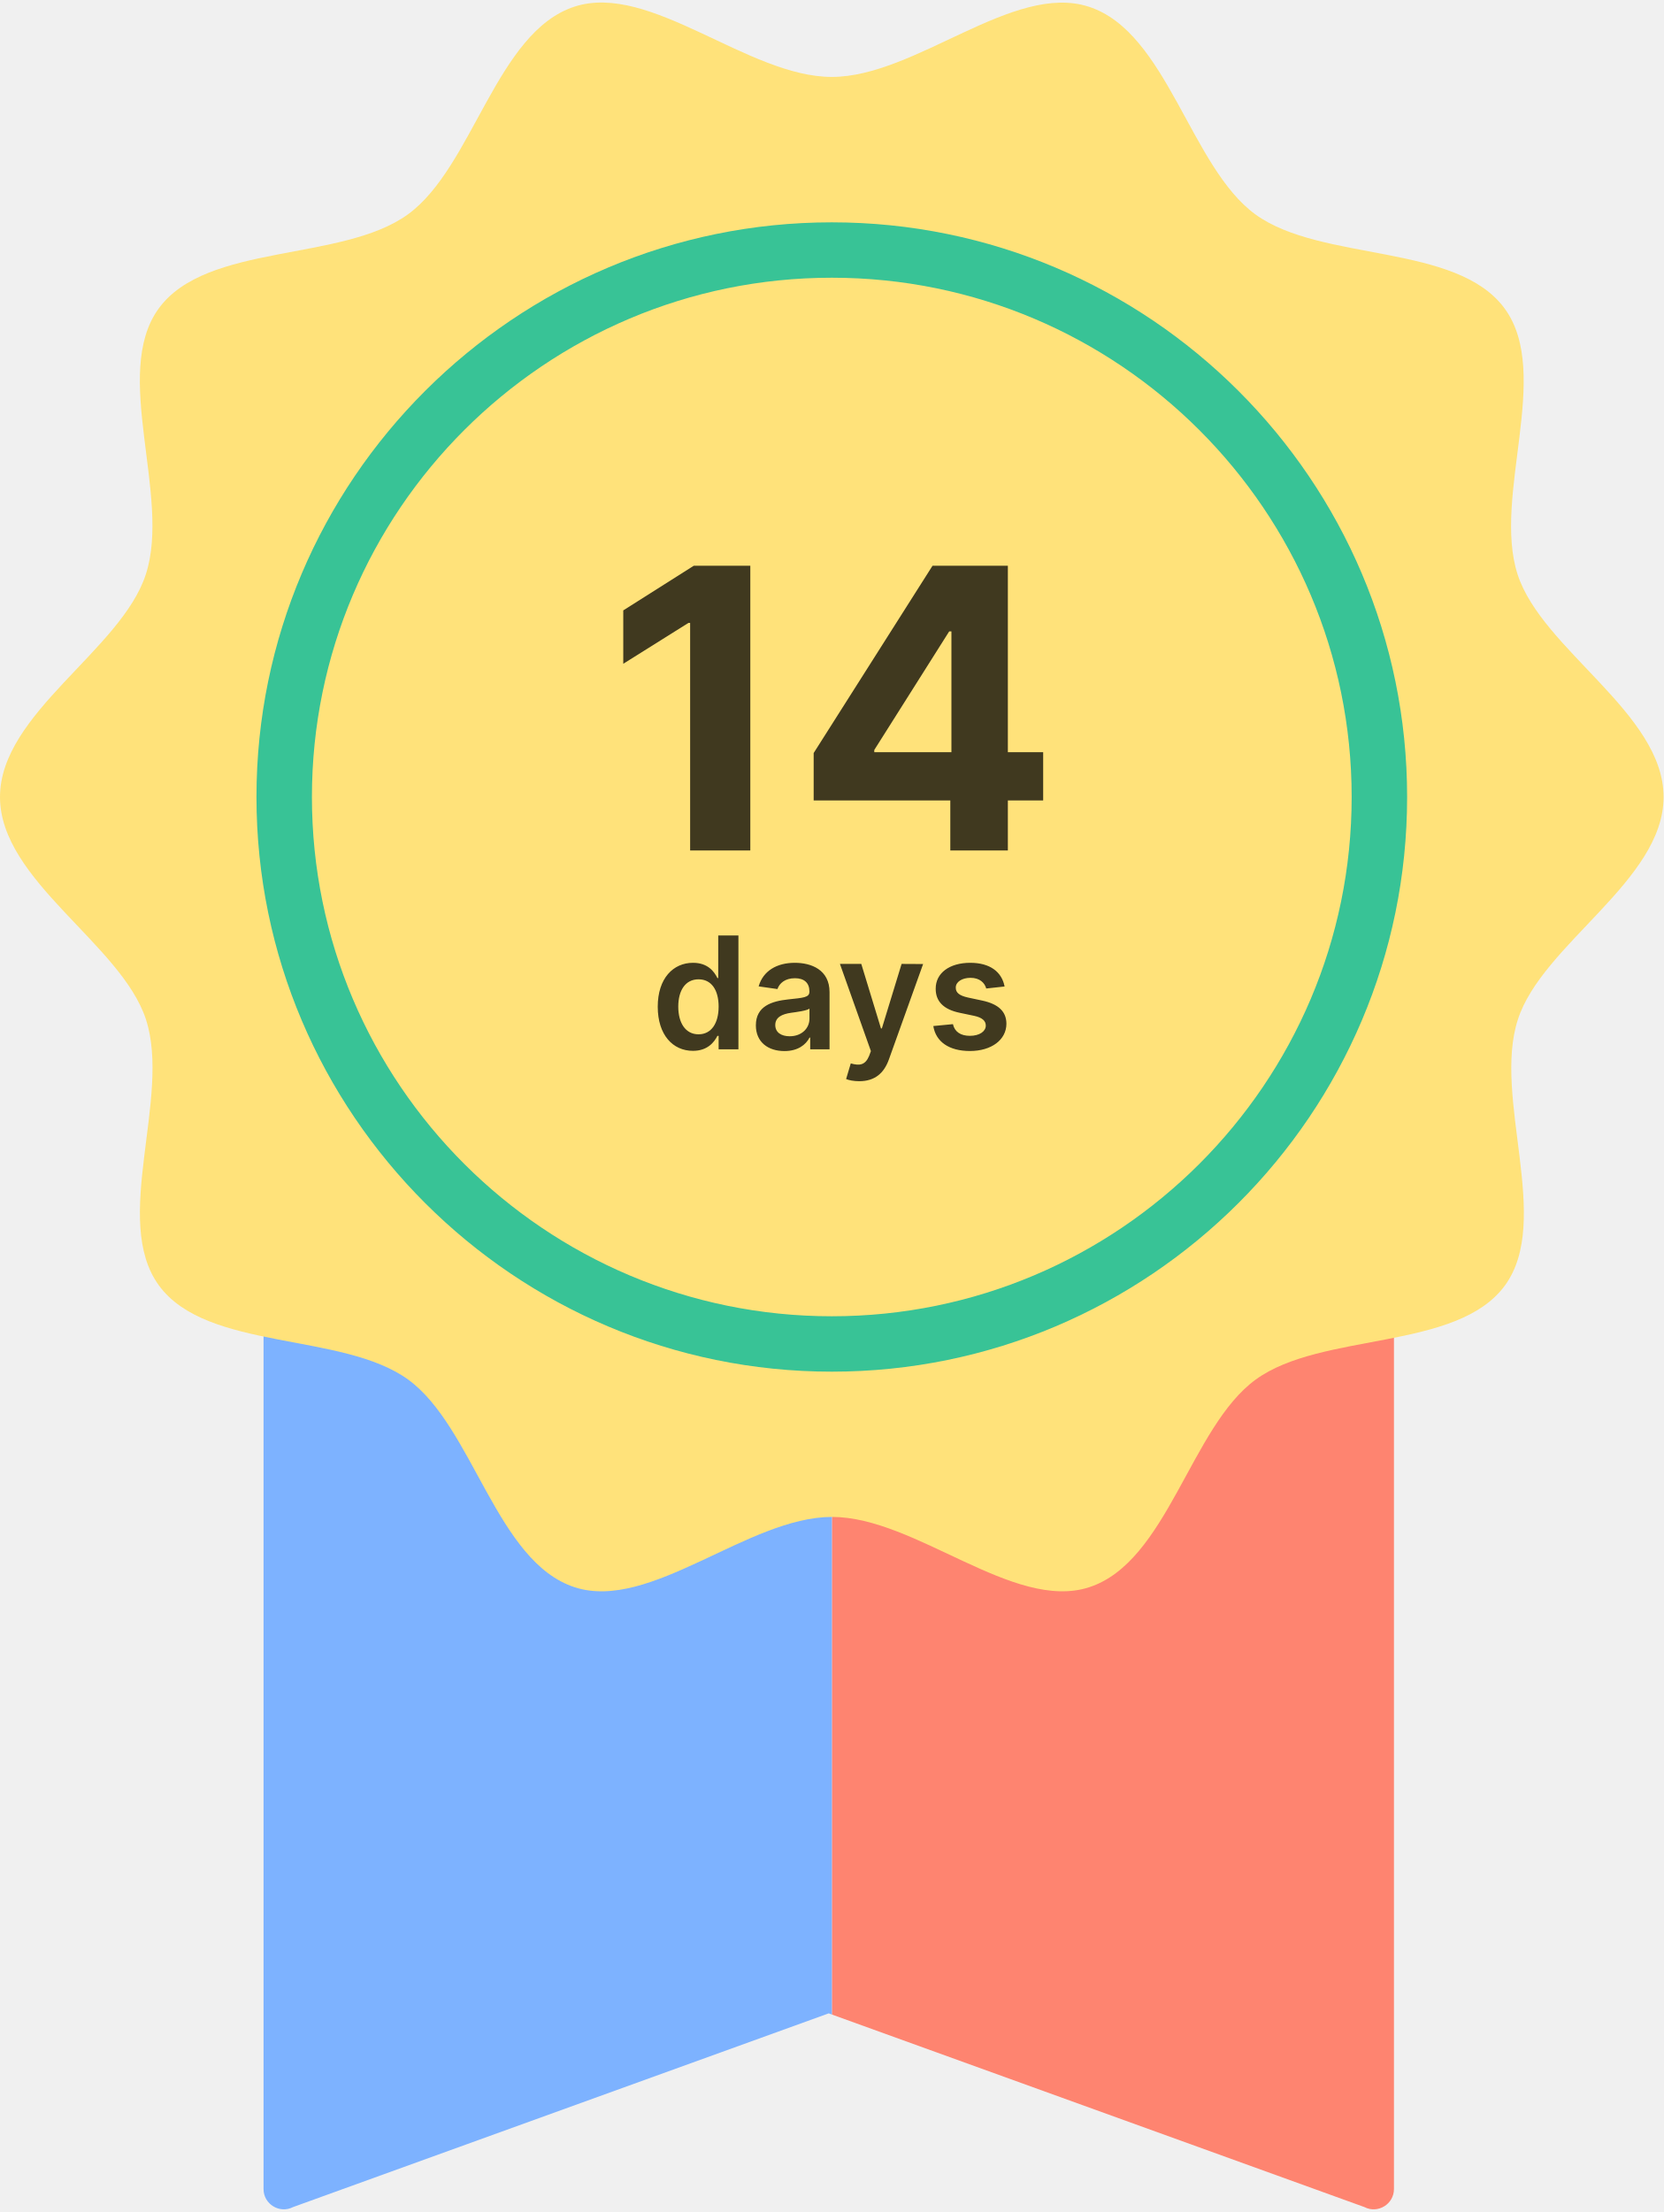
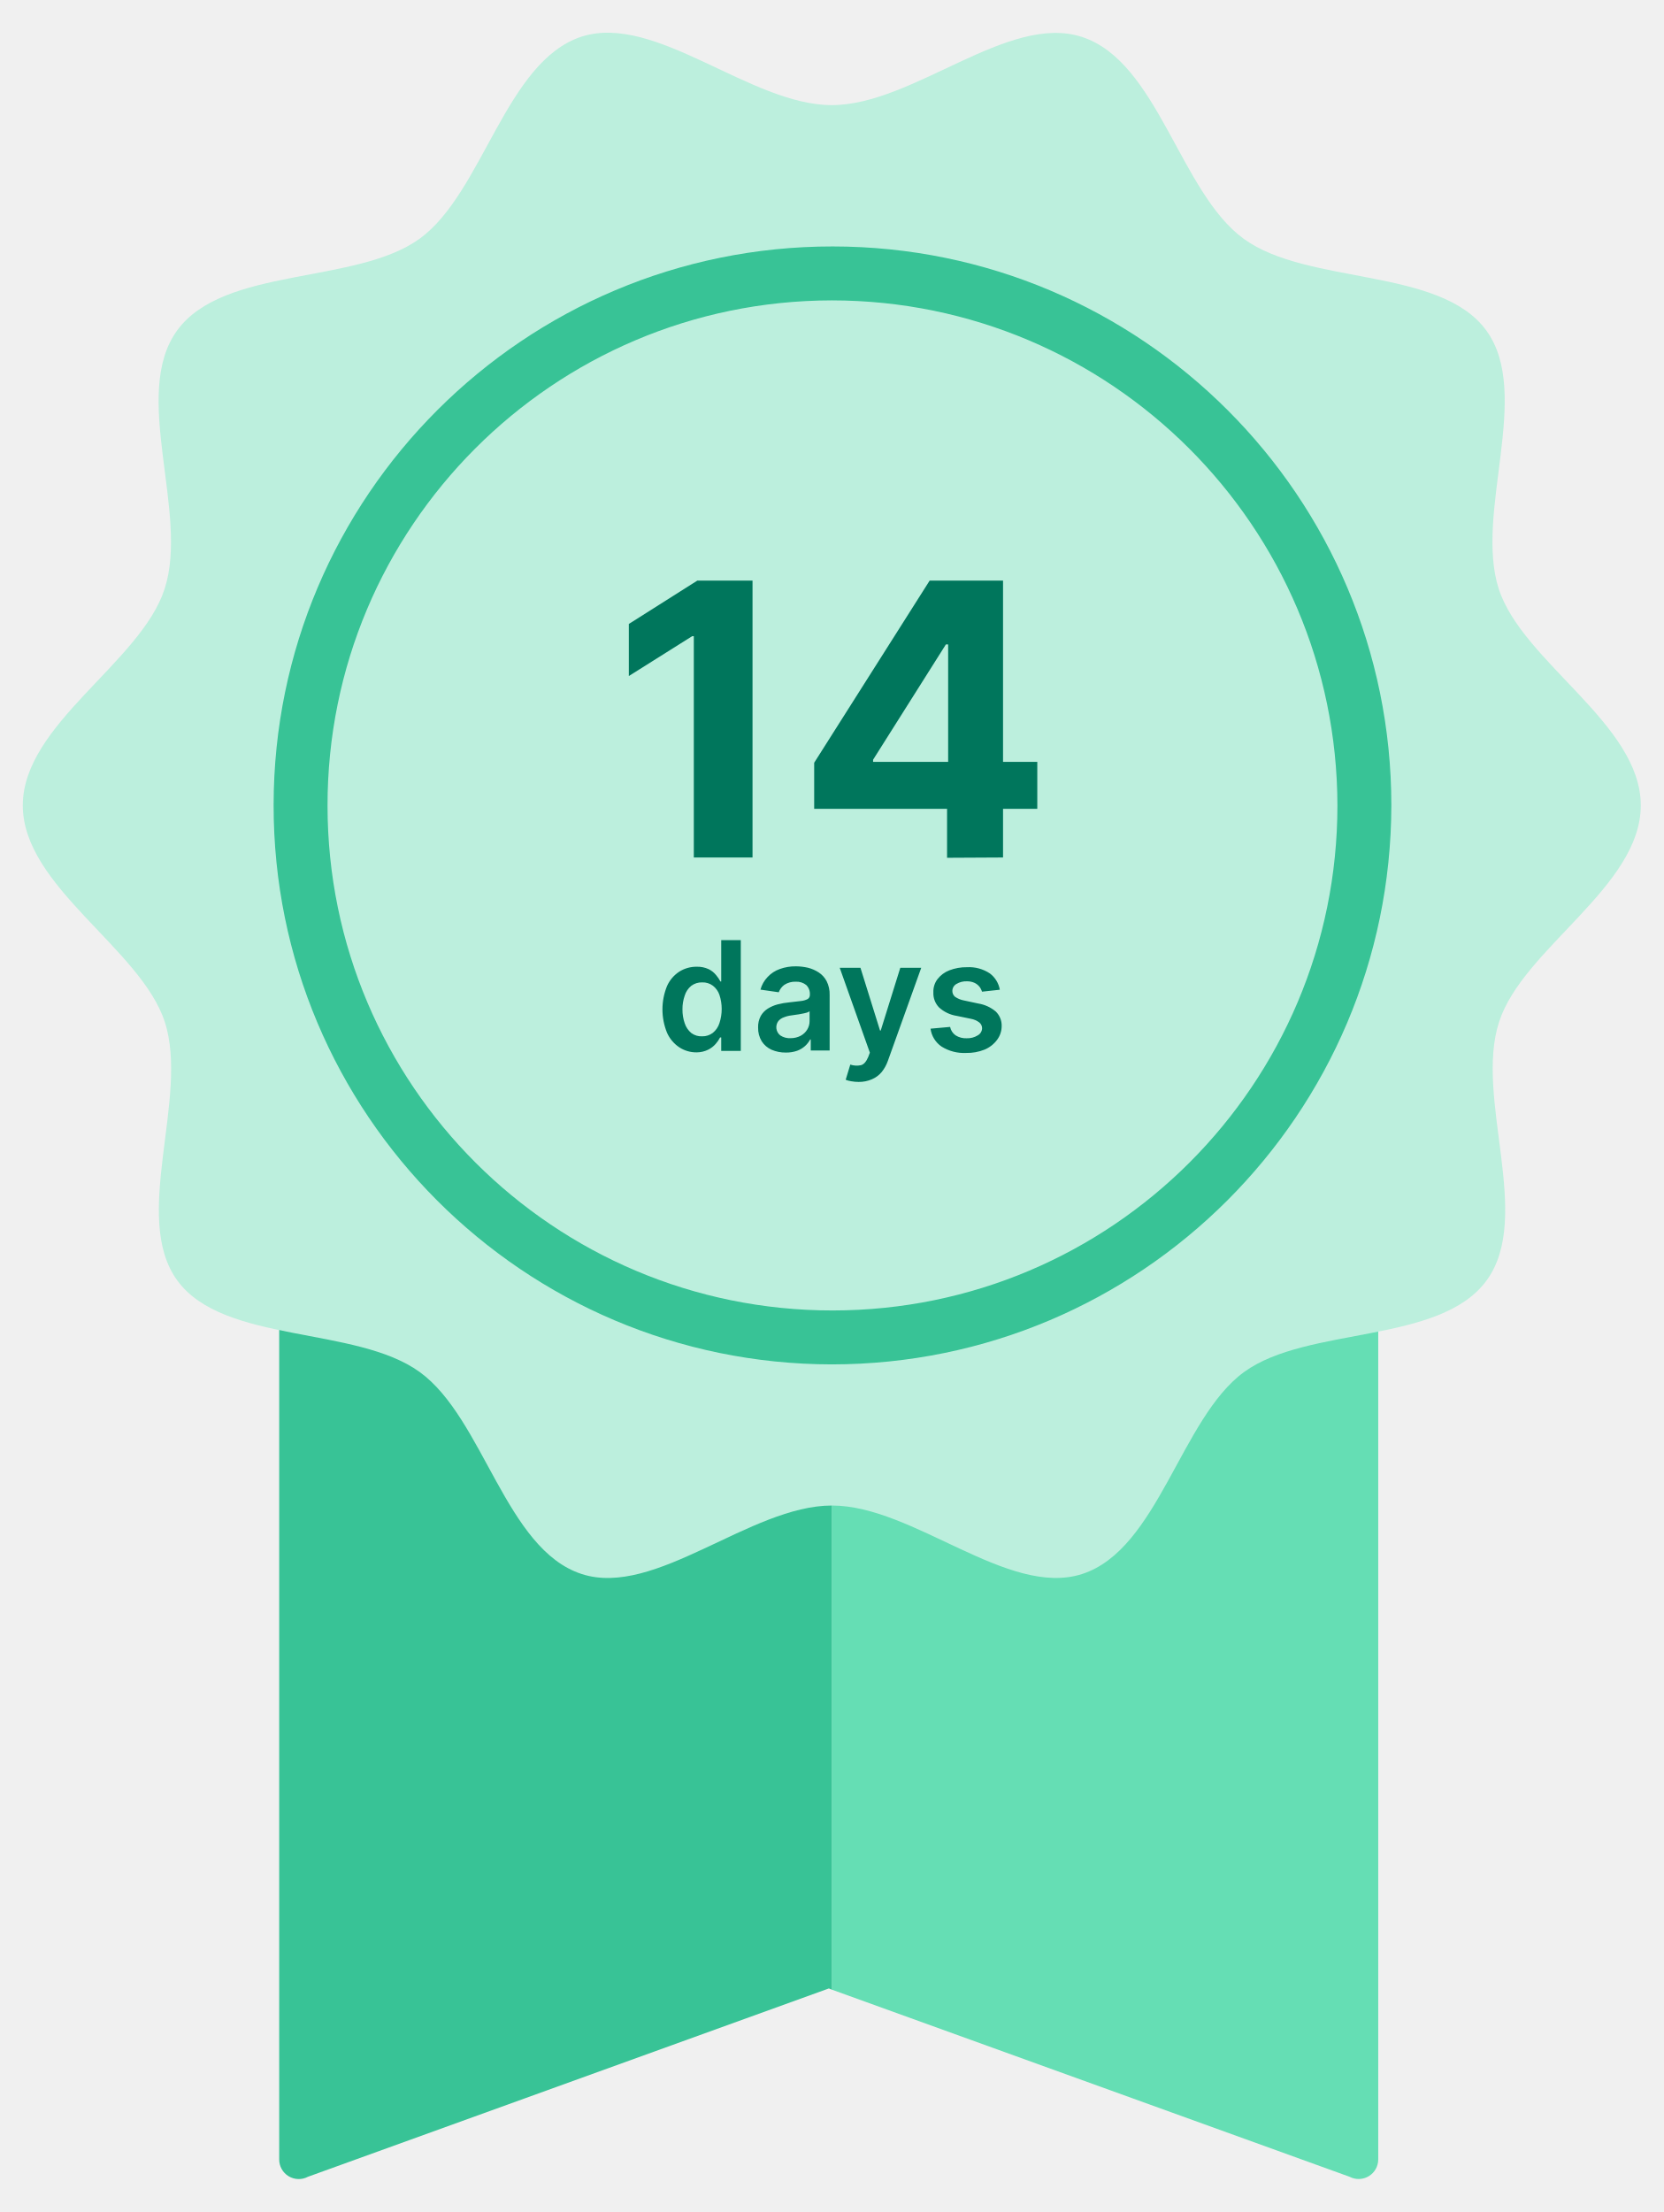
- <svg xmlns="http://www.w3.org/2000/svg" width="170" height="226" viewBox="0 0 170 226" fill="none">
-   <g clip-path="url(#clip0)">
-     <path d="M28.999 119.176C27.852 119.176 26.931 120.095 26.931 121.241V223.657C26.931 225.199 28.574 226.204 29.948 225.496L84.688 205.704L85.028 205.831V119.176H28.999Z" fill="#7DB2FF" />
-     <path d="M140.377 119.176H85.028V205.831L139.428 225.496C140.802 226.204 142.446 225.199 142.446 223.657V121.255C142.446 120.109 141.525 119.176 140.377 119.176Z" fill="#FE8470" />
-     <path d="M85 7.86C76.443 7.86 66.456 -1.831 58.721 0.673C50.717 3.262 48.351 17.056 41.693 21.895C34.963 26.79 21.122 24.795 16.221 31.515C11.376 38.165 17.51 50.686 14.903 58.679C12.41 66.404 0 72.884 0 81.429C0 89.974 12.41 96.454 14.918 104.165C17.51 112.158 11.376 124.665 16.235 131.328C21.137 138.049 34.977 136.068 41.707 140.949C48.365 145.787 50.731 159.582 58.735 162.171C66.456 164.675 76.443 154.984 85.014 154.984C93.571 154.984 103.558 164.675 111.293 162.171C119.298 159.582 121.663 145.787 128.322 140.949C135.051 136.054 148.892 138.049 153.793 131.328C158.638 124.679 152.504 112.158 155.111 104.165C157.59 96.454 170 89.974 170 81.429C170 72.884 157.59 66.404 155.083 58.694C152.49 50.7 158.624 38.193 153.765 31.53C148.863 24.809 135.023 26.79 128.293 21.909C121.635 17.071 119.269 3.276 111.265 0.687C103.544 -1.831 93.557 7.86 85 7.86Z" fill="#FFE27A" />
-     <path d="M85 140.143C52.587 140.143 26.208 113.799 26.208 81.429C26.208 49.059 52.587 22.716 85 22.716C117.413 22.716 143.792 49.059 143.792 81.429C143.792 113.799 117.413 140.143 85 140.143ZM85 28.375C55.703 28.375 31.875 52.171 31.875 81.429C31.875 110.687 55.703 134.483 85 134.483C114.297 134.483 138.125 110.687 138.125 81.429C138.125 52.171 114.297 28.375 85 28.375Z" fill="#38C396" />
+ <svg xmlns="http://www.w3.org/2000/svg" id="Layer_1" data-name="Layer 1" viewBox="0 0 170 226">
+   <defs>
+     <style>.cls-1{fill:#38c396;}.cls-2{fill:#65deb4;}.cls-3{fill:#bcefdd;}.cls-4{fill:#00765c;}</style>
+   </defs>
+   <g id="Frame">
+     <g id="Group">
+       <path id="Vector" class="cls-1" d="M30.53,119a2,2,0,0,0-2,2v99.61a2,2,0,0,0,2.94,1.79L84.7,203.16l.33.13V119Z" />
+       <path id="Vector_2" data-name="Vector 2" class="cls-2" d="M138.86,119H85v84.28l52.91,19.12a2,2,0,0,0,2.93-1.79V121A2,2,0,0,0,138.86,119Z" />
+     </g>
+     <path id="Vector_3" data-name="Vector 3" class="cls-3" d="M85,10.74c-8.32,0-18-9.42-25.56-7C51.66,6.27,49.36,19.69,42.88,24.39s-20,2.82-24.77,9.36,1.25,18.64-1.29,26.42C14.4,67.68,2.33,74,2.33,82.29S14.4,96.91,16.84,104.41c2.52,7.77-3.45,19.94,1.28,26.42s18.23,4.61,24.77,9.35,8.78,18.13,16.56,20.64c7.51,2.44,17.23-7,25.56-7s18,9.43,25.56,7c7.79-2.51,10.09-15.93,16.56-20.64s20-2.82,24.78-9.35-1.26-18.65,1.28-26.42c2.41-7.5,14.48-13.8,14.48-22.12S155.6,67.68,153.16,60.18c-2.52-7.77,3.45-19.94-1.28-26.42s-18.23-4.61-24.77-9.35S118.33,6.28,110.55,3.77C103,1.32,93.32,10.74,85,10.74Z" />
+     <g id="Group_2" data-name="Group 2">
+       <path id="Vector_4" data-name="Vector 4" class="cls-1" d="M85,139.4a57.11,57.11,0,1,1,57.18-57.11A57.21,57.21,0,0,1,85,139.4ZM85,30.69a51.6,51.6,0,1,0,51.67,51.6A51.7,51.7,0,0,0,85,30.69Z" />
+     </g>
  </g>
-   <path d="M76.674 57.804H70.893L63.691 62.364V67.818L70.353 63.642H70.524V86.895H76.674V57.804ZM83.148 81.781H97.111V86.895H102.992V81.781H106.6V76.852H102.992V57.804H95.293L83.148 76.937V81.781ZM97.225 76.852H89.341V76.625L96.998 64.508H97.225V76.852Z" fill="black" fill-opacity="0.75" />
-   <path d="M70.811 107.364C72.311 107.364 72.987 106.472 73.311 105.836H73.436V107.211H75.459V95.574H73.396V99.926H73.311C72.999 99.296 72.356 98.37 70.817 98.37C68.8 98.37 67.214 99.949 67.214 102.858C67.214 105.733 68.754 107.364 70.811 107.364ZM71.385 105.676C70.027 105.676 69.311 104.483 69.311 102.847C69.311 101.222 70.016 100.057 71.385 100.057C72.709 100.057 73.436 101.154 73.436 102.847C73.436 104.54 72.697 105.676 71.385 105.676ZM80.162 107.387C81.531 107.387 82.349 106.745 82.724 106.012H82.793V107.211H84.77V101.37C84.77 99.063 82.889 98.37 81.224 98.37C79.389 98.37 77.98 99.188 77.525 100.779L79.446 101.051C79.65 100.455 80.23 99.944 81.236 99.944C82.19 99.944 82.713 100.432 82.713 101.29V101.324C82.713 101.915 82.094 101.943 80.554 102.108C78.861 102.29 77.241 102.796 77.241 104.762C77.241 106.478 78.497 107.387 80.162 107.387ZM80.696 105.875C79.838 105.875 79.224 105.483 79.224 104.728C79.224 103.938 79.912 103.608 80.832 103.478C81.372 103.404 82.452 103.267 82.719 103.051V104.08C82.719 105.051 81.935 105.875 80.696 105.875ZM87.804 110.466C89.406 110.466 90.332 109.637 90.827 108.267L94.332 98.495L92.133 98.483L90.116 105.074H90.025L88.014 98.483H85.832L88.997 107.392L88.821 107.864C88.429 108.83 87.838 108.904 86.94 108.648L86.463 110.245C86.741 110.364 87.241 110.466 87.804 110.466ZM102.658 100.79C102.374 99.313 101.192 98.37 99.146 98.37C97.044 98.37 95.612 99.404 95.618 101.017C95.612 102.29 96.396 103.131 98.072 103.478L99.561 103.79C100.362 103.966 100.737 104.29 100.737 104.784C100.737 105.381 100.089 105.83 99.112 105.83C98.169 105.83 97.555 105.421 97.379 104.637L95.374 104.83C95.629 106.432 96.976 107.381 99.118 107.381C101.3 107.381 102.839 106.25 102.845 104.597C102.839 103.353 102.038 102.591 100.391 102.233L98.902 101.915C98.016 101.716 97.663 101.409 97.669 100.904C97.663 100.313 98.317 99.904 99.175 99.904C100.124 99.904 100.624 100.421 100.783 100.995L102.658 100.79Z" fill="black" fill-opacity="0.75" />
-   <defs>
-     <clipPath id="clip0">
-       <rect width="170" height="225.474" fill="white" transform="translate(0 0.263123)" />
-     </clipPath>
-   </defs>
+   <g id="Group_52" data-name="Group 52">
+     <path id="_14" data-name="14" class="cls-4" d="M76.9,59.32V87.61h-6V65h-.17l-6.47,4.07V63.75l7-4.43Zm6.3,23.32V77.93L95,59.32h4.06v6.52h-2.4L89.22,77.62v.22H106v4.8Zm13.58,5V81.2l.11-2.09V59.32h5.61V87.61Z" />
+     <path id="days" class="cls-4" d="M71.2,107.52a3.16,3.16,0,0,1-1.79-.52,3.49,3.49,0,0,1-1.25-1.49,6.32,6.32,0,0,1,0-4.76,3.42,3.42,0,0,1,1.26-1.48,3.29,3.29,0,0,1,1.78-.5,2.73,2.73,0,0,1,1.22.25,2.25,2.25,0,0,1,.76.61,3.55,3.55,0,0,1,.44.65h.08V96.05h2v11.32h-2V106h-.12a3,3,0,0,1-.45.66,2.49,2.49,0,0,1-.77.59A2.69,2.69,0,0,1,71.2,107.52Zm.56-1.64a1.73,1.73,0,0,0,1.08-.35,2.08,2.08,0,0,0,.68-1,4.62,4.62,0,0,0,0-2.88,2,2,0,0,0-.67-.94,1.73,1.73,0,0,0-1.09-.34,1.78,1.78,0,0,0-1.12.35,2.06,2.06,0,0,0-.67,1,4.09,4.09,0,0,0-.23,1.41,4.19,4.19,0,0,0,.23,1.42,2.16,2.16,0,0,0,.68,1A1.72,1.72,0,0,0,71.76,105.88Zm8.53,1.66a3.57,3.57,0,0,1-1.45-.29,2.32,2.32,0,0,1-1-.86,2.58,2.58,0,0,1-.37-1.4,2.36,2.36,0,0,1,.27-1.19,2.16,2.16,0,0,1,.72-.75,3.73,3.73,0,0,1,1-.43,7.51,7.51,0,0,1,1.2-.21l1.21-.14a1.84,1.84,0,0,0,.67-.2.48.48,0,0,0,.22-.43v0a1.28,1.28,0,0,0-.37-1,1.58,1.58,0,0,0-1.07-.34,2,2,0,0,0-1.17.32,1.65,1.65,0,0,0-.57.76l-1.87-.27a3,3,0,0,1,.73-1.29A3.12,3.12,0,0,1,79.7,99a4.68,4.68,0,0,1,1.63-.27,5.64,5.64,0,0,1,1.22.14,3.66,3.66,0,0,1,1.11.48,2.41,2.41,0,0,1,.81.89,2.94,2.94,0,0,1,.31,1.41v5.68H82.85V106.2h-.06a2.48,2.48,0,0,1-.52.67,2.52,2.52,0,0,1-.82.49A3.37,3.37,0,0,1,80.29,107.54Zm.52-1.47a2.17,2.17,0,0,0,1-.24,1.75,1.75,0,0,0,.68-.64,1.63,1.63,0,0,0,.24-.87v-1a.87.87,0,0,1-.32.15,4.75,4.75,0,0,1-.5.11,5.07,5.07,0,0,1-.54.09l-.47.07a3,3,0,0,0-.8.2,1.29,1.29,0,0,0-.56.38,1.06,1.06,0,0,0,.2,1.47A1.73,1.73,0,0,0,80.81,106.07Zm6.92,4.47a4.37,4.37,0,0,1-.76-.07,2.5,2.5,0,0,1-.55-.15l.47-1.55a2.08,2.08,0,0,0,1.09.06c.3-.08.54-.36.74-.83l.17-.45-3.08-8.67h2.12l2,6.41H90l2-6.41h2.14l-3.41,9.51a3.91,3.91,0,0,1-.63,1.14,2.67,2.67,0,0,1-1,.74A3.28,3.28,0,0,1,87.73,110.54Zm14.44-9.42-1.82.2a1.53,1.53,0,0,0-.27-.52,1.44,1.44,0,0,0-.51-.39,1.81,1.81,0,0,0-.78-.15,1.91,1.91,0,0,0-1.05.27.82.82,0,0,0-.42.71.77.77,0,0,0,.27.6,2.42,2.42,0,0,0,.93.38l1.45.31a3.69,3.69,0,0,1,1.79.82,2,2,0,0,1,.6,1.48,2.34,2.34,0,0,1-.47,1.41,3.06,3.06,0,0,1-1.28,1,4.81,4.81,0,0,1-1.88.34,4.33,4.33,0,0,1-2.51-.65,2.63,2.63,0,0,1-1.13-1.83l2-.18a1.38,1.38,0,0,0,.56.86,1.94,1.94,0,0,0,1.13.3,2,2,0,0,0,1.14-.3.85.85,0,0,0,.44-.72.76.76,0,0,0-.29-.6,2,2,0,0,0-.86-.37l-1.45-.3a3.45,3.45,0,0,1-1.8-.86,2.07,2.07,0,0,1-.58-1.53,2.1,2.1,0,0,1,.42-1.36,2.8,2.8,0,0,1,1.21-.9,4.78,4.78,0,0,1,1.8-.32,3.83,3.83,0,0,1,2.35.64A2.64,2.64,0,0,1,102.17,101.12Z" />
+   </g>
</svg>
